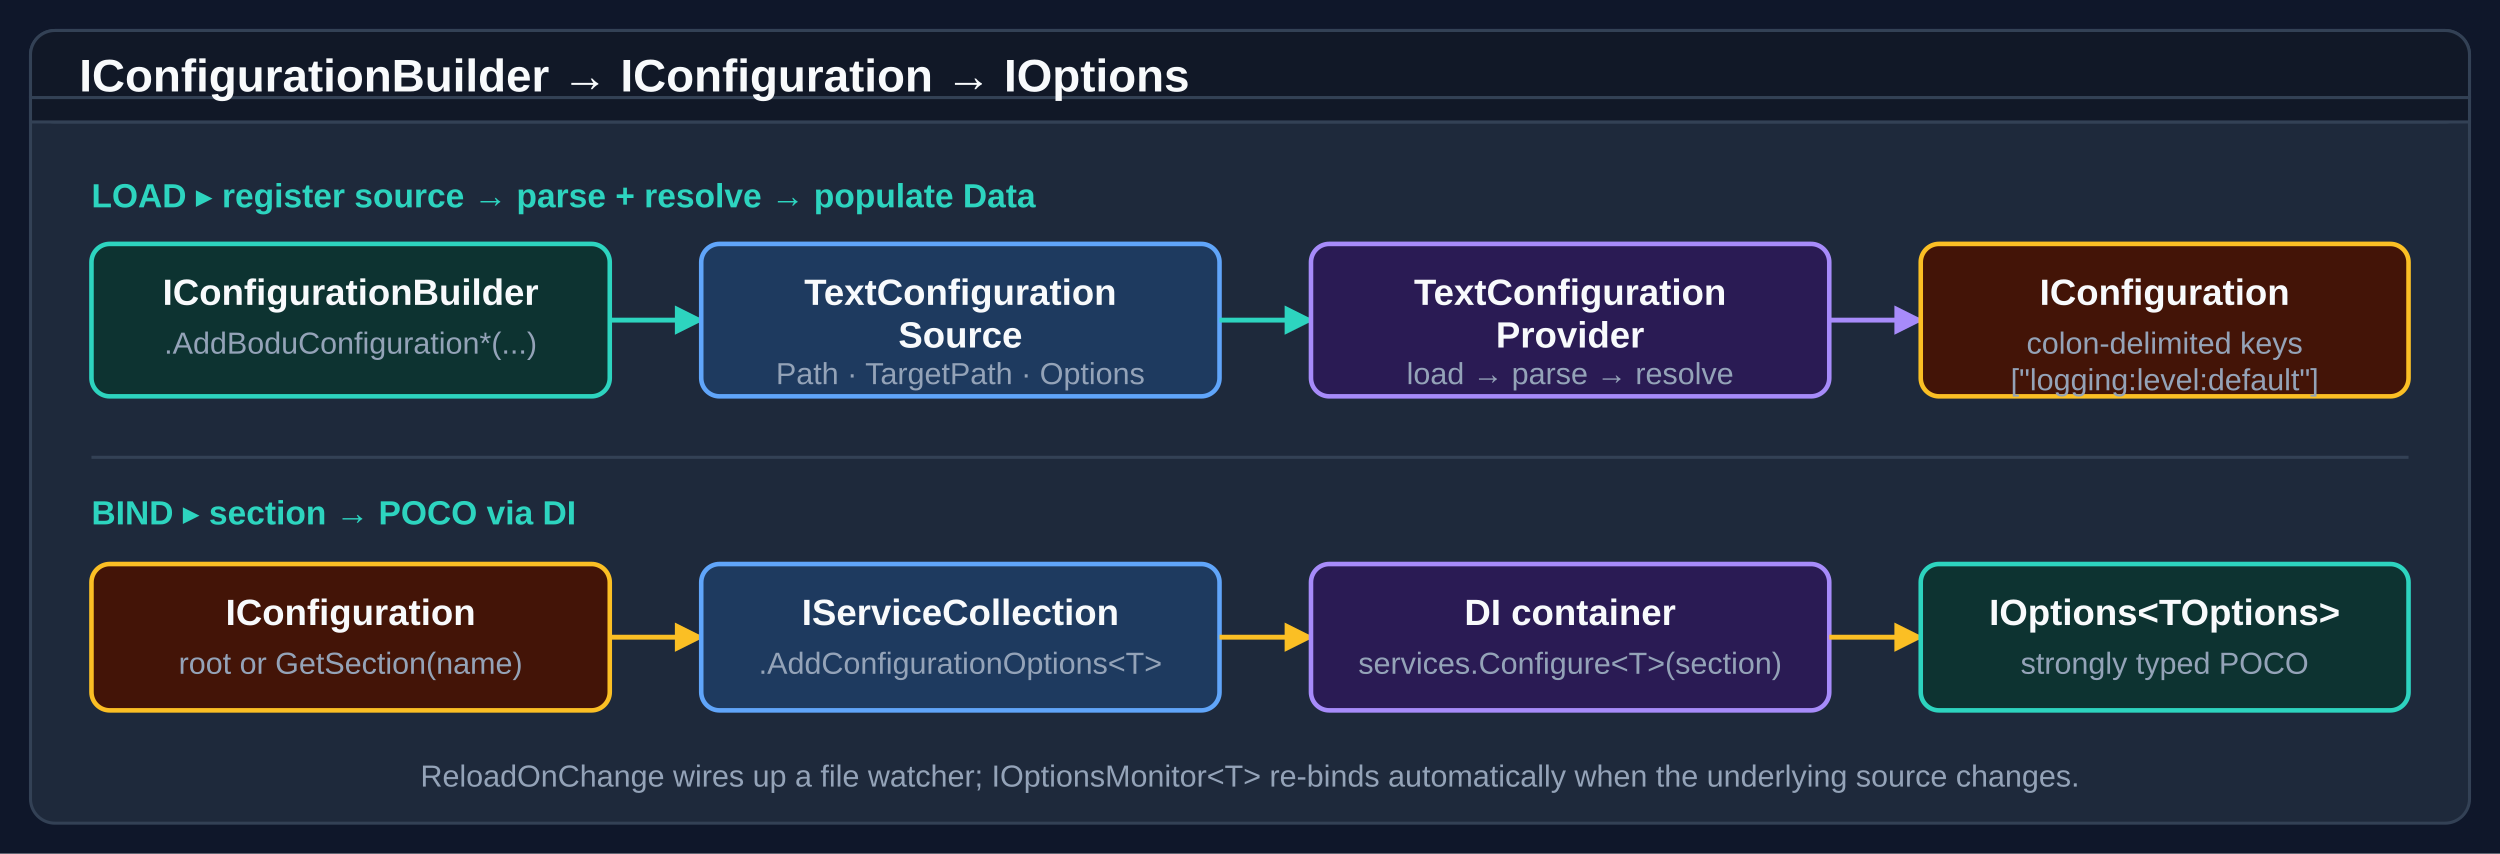
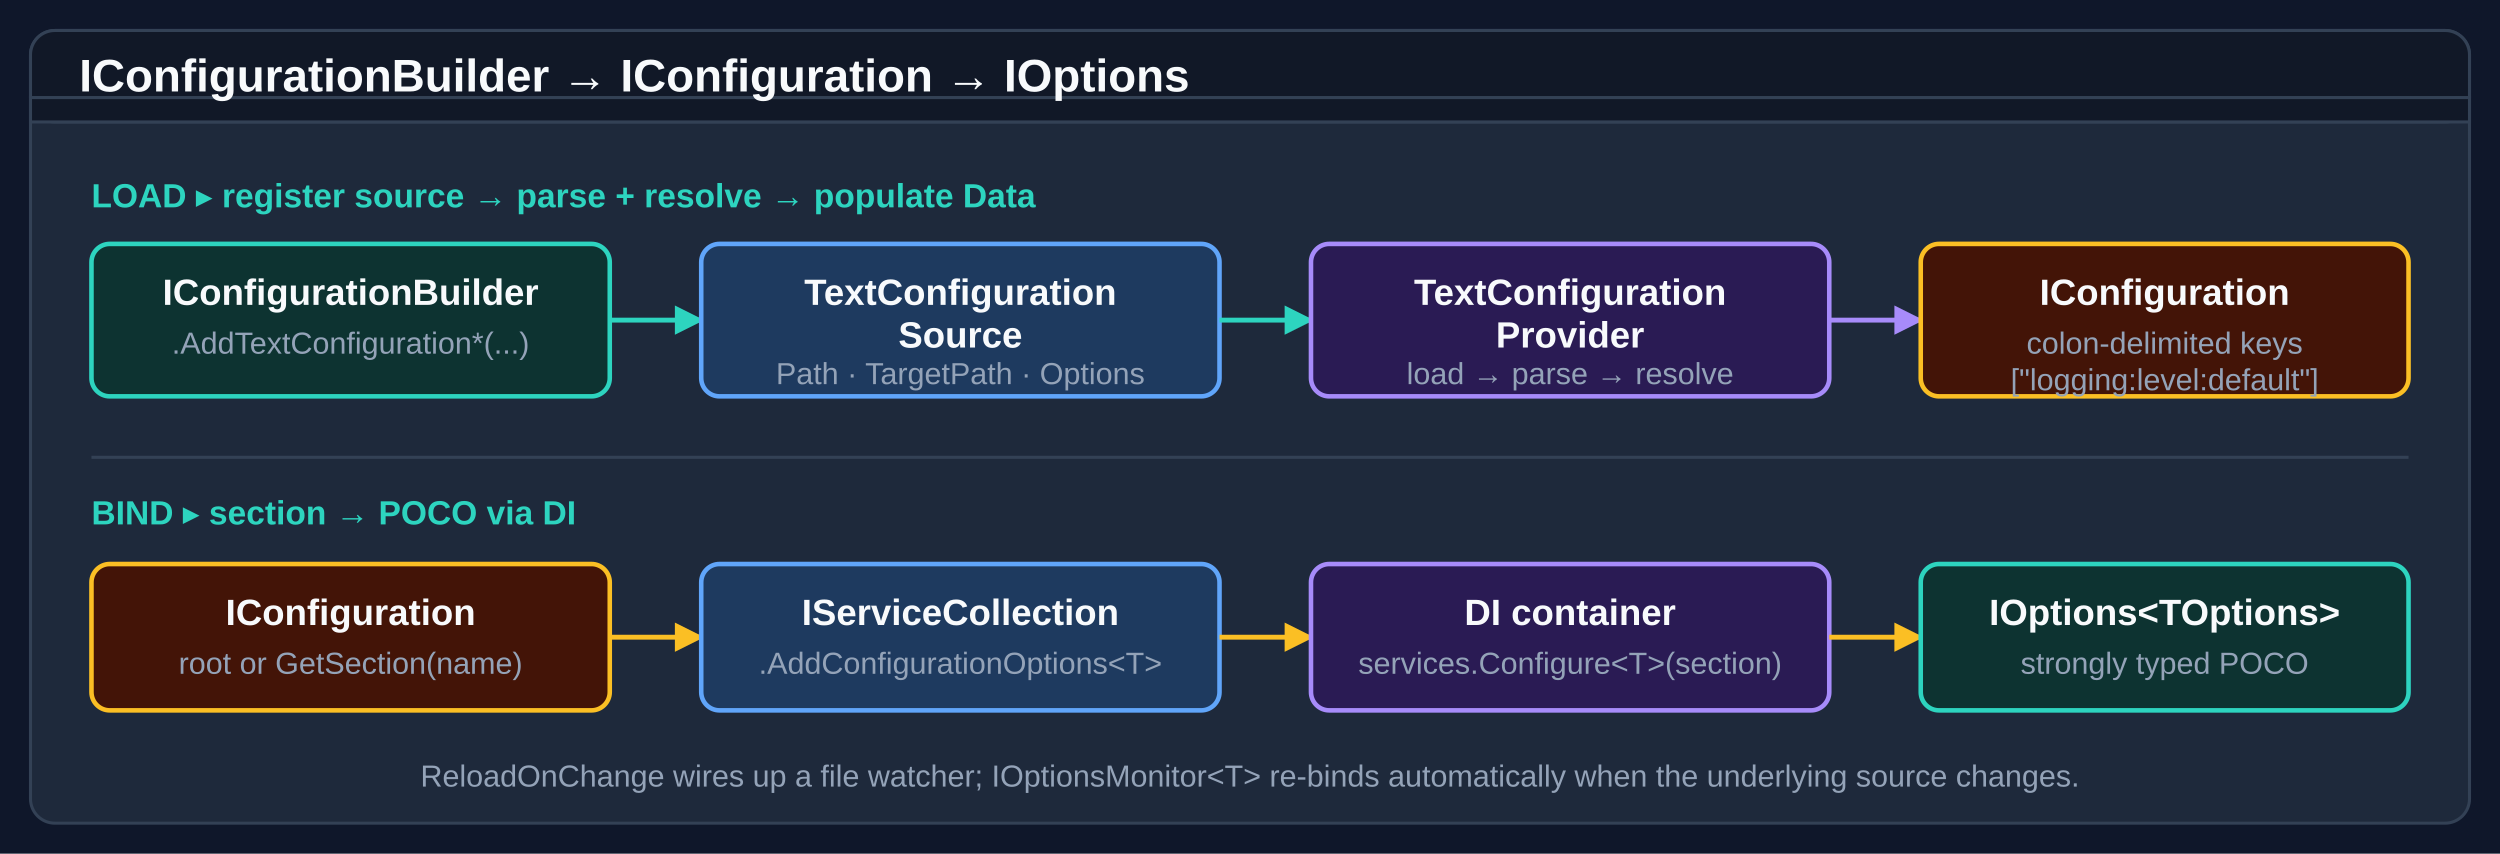
<svg xmlns="http://www.w3.org/2000/svg" viewBox="0 0 820 280" role="img" aria-labelledby="ef-t ef-d">
  <defs>
    <style>
      .bg    { fill: #0F172A; }
      .pan   { fill: #1E293B; stroke: #334155; stroke-width: 1; }
      .hdr   { fill: #111827; stroke: #334155; stroke-width: 1; }
      .ttl   { fill: #F8FAFC; font: 700 15px/1 "Segoe UI",Arial,sans-serif; }
      .lbl   { fill: #F8FAFC; font: 700 12px/1 "Segoe UI",Arial,sans-serif; text-anchor: middle; }
      .sub   { fill: #CBD5E1; font: 400 11px/1.25 "Segoe UI",Arial,sans-serif; text-anchor: middle; }
      .mut   { fill: #94A3B8; font: 400 10px/1.25 "Segoe UI",Arial,sans-serif; text-anchor: middle; }
      .ttag  { fill: #94A3B8; font: 700 9px/1 "Segoe UI",Arial,sans-serif; text-anchor: middle; letter-spacing: 1px; }
      .row   { fill: #2DD4BF; font: 700 11px/1 "Segoe UI",Arial,sans-serif; text-anchor: start; }
      .src   { fill: #0D3331; stroke: #2DD4BF; stroke-width: 1.5; }
      .mid   { fill: #1E3A5F; stroke: #60A5FA; stroke-width: 1.5; }
      .dst   { fill: #2A1B54; stroke: #A78BFA; stroke-width: 1.5; }
      .out   { fill: #431407; stroke: #FBBF24; stroke-width: 1.5; }
      .wt    { stroke: #2DD4BF; stroke-width: 1.6; fill: none; }
      .wp    { stroke: #A78BFA; stroke-width: 1.6; fill: none; }
      .wa    { stroke: #FBBF24; stroke-width: 1.6; fill: none; }
    </style>
    <marker id="ef-a" viewBox="0 0 10 10" refX="9" refY="5" markerWidth="6" markerHeight="6" orient="auto-start-reverse">
      <path d="M0,0 L10,5 L0,10 Z" fill="#2DD4BF" />
    </marker>
    <marker id="ef-p" viewBox="0 0 10 10" refX="9" refY="5" markerWidth="6" markerHeight="6" orient="auto-start-reverse">
      <path d="M0,0 L10,5 L0,10 Z" fill="#A78BFA" />
    </marker>
    <marker id="ef-o" viewBox="0 0 10 10" refX="9" refY="5" markerWidth="6" markerHeight="6" orient="auto-start-reverse">
      <path d="M0,0 L10,5 L0,10 Z" fill="#FBBF24" />
    </marker>
  </defs>
  <rect class="bg" width="820" height="280" />
  <g transform="translate(10 10)">
    <rect class="pan" width="800" height="260" rx="8" />
    <rect class="hdr" width="800" height="30" rx="8" />
    <rect class="hdr" y="22" width="800" height="8" />
    <text class="ttl" x="16" y="20">IConfigurationBuilder → IConfiguration → IOptions</text>
    <text class="row" x="20" y="58">LOAD  ▸ register source → parse + resolve → populate Data</text>
    <g transform="translate(20 70)">
      <rect class="src" width="170" height="50" rx="6" />
      <text class="lbl" fill="#2DD4BF" x="85" y="20">IConfigurationBuilder</text>
-       <text class="mut" x="85" y="36">.AddBoduConfiguration*(...)</text>
+       <text class="mut" x="85" y="36">.AddTextConfiguration*(...)</text>
    </g>
    <line class="wt" x1="190" y1="95" x2="220" y2="95" marker-end="url(#ef-a)" />
    <g transform="translate(220 70)">
      <rect class="mid" width="170" height="50" rx="6" />
      <text class="lbl" x="85" y="20">TextConfiguration</text>
      <text class="lbl" x="85" y="34">Source</text>
      <text class="mut" x="85" y="46">Path · TargetPath · Options</text>
    </g>
    <line class="wt" x1="390" y1="95" x2="420" y2="95" marker-end="url(#ef-a)" />
    <g transform="translate(420 70)">
      <rect class="dst" width="170" height="50" rx="6" />
      <text class="lbl" fill="#C4B5FD" x="85" y="20">TextConfiguration</text>
      <text class="lbl" fill="#C4B5FD" x="85" y="34">Provider</text>
      <text class="mut" x="85" y="46">load → parse → resolve</text>
    </g>
    <line class="wp" x1="590" y1="95" x2="620" y2="95" marker-end="url(#ef-p)" />
    <g transform="translate(620 70)">
      <rect class="out" width="160" height="50" rx="6" />
      <text class="lbl" fill="#FBBF24" x="80" y="20">IConfiguration</text>
      <text class="mut" x="80" y="36">colon-delimited keys</text>
      <text class="mut" x="80" y="48">["logging:level:default"]</text>
    </g>
    <line x1="20" y1="140" x2="780" y2="140" stroke="#334155" stroke-width="1" />
    <text class="row" x="20" y="162" fill="#FBBF24">BIND  ▸ section → POCO via DI</text>
    <g transform="translate(20 175)">
      <rect class="out" width="170" height="48" rx="6" />
      <text class="lbl" fill="#FBBF24" x="85" y="20">IConfiguration</text>
      <text class="mut" x="85" y="36">root or GetSection(name)</text>
    </g>
    <line class="wa" x1="190" y1="199" x2="220" y2="199" marker-end="url(#ef-o)" />
    <g transform="translate(220 175)">
      <rect class="mid" width="170" height="48" rx="6" />
      <text class="lbl" x="85" y="20">IServiceCollection</text>
      <text class="mut" x="85" y="36">.AddConfigurationOptions&lt;T&gt;</text>
    </g>
    <line class="wa" x1="390" y1="199" x2="420" y2="199" marker-end="url(#ef-o)" />
    <g transform="translate(420 175)">
      <rect class="dst" width="170" height="48" rx="6" />
      <text class="lbl" fill="#C4B5FD" x="85" y="20">DI container</text>
      <text class="mut" x="85" y="36">services.Configure&lt;T&gt;(section)</text>
    </g>
    <line class="wa" x1="590" y1="199" x2="620" y2="199" marker-end="url(#ef-o)" />
    <g transform="translate(620 175)">
      <rect class="src" width="160" height="48" rx="6" />
      <text class="lbl" fill="#2DD4BF" x="80" y="20">IOptions&lt;TOptions&gt;</text>
      <text class="mut" x="80" y="36">strongly typed POCO</text>
    </g>
    <text class="mut" x="400" y="248" text-anchor="middle">ReloadOnChange wires up a file watcher; IOptionsMonitor&lt;T&gt; re-binds automatically when the underlying source changes.</text>
  </g>
</svg>
